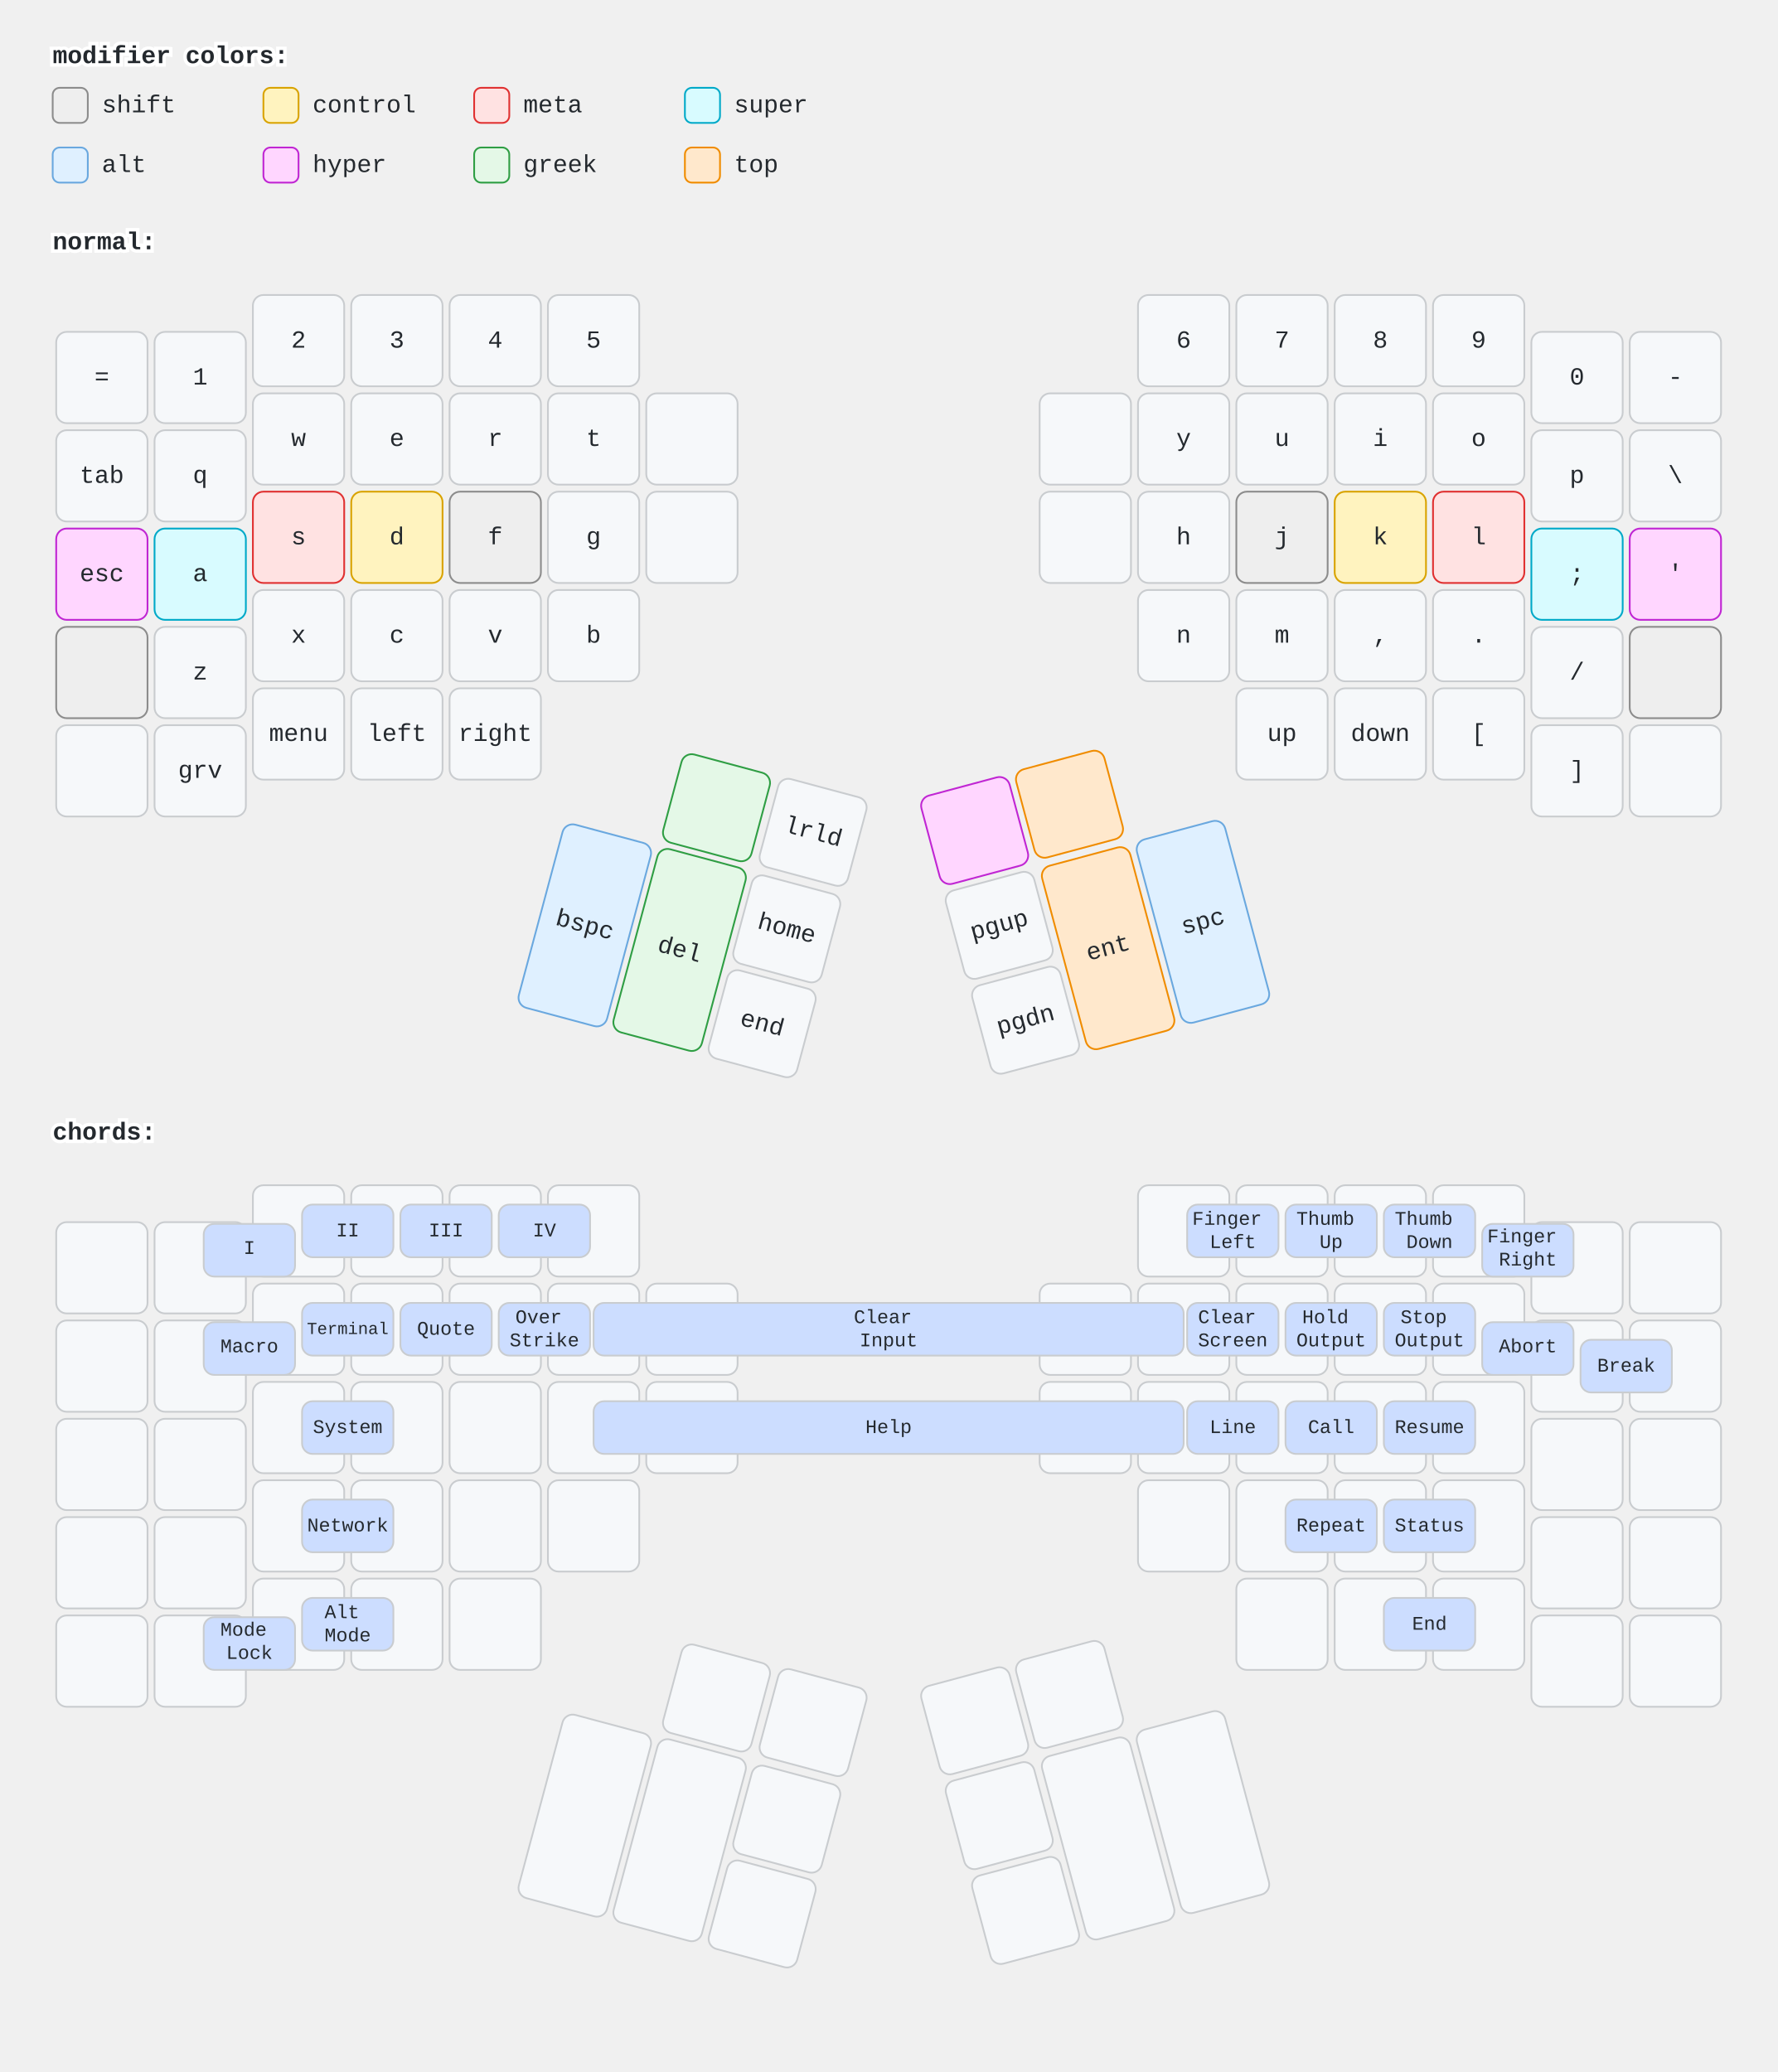
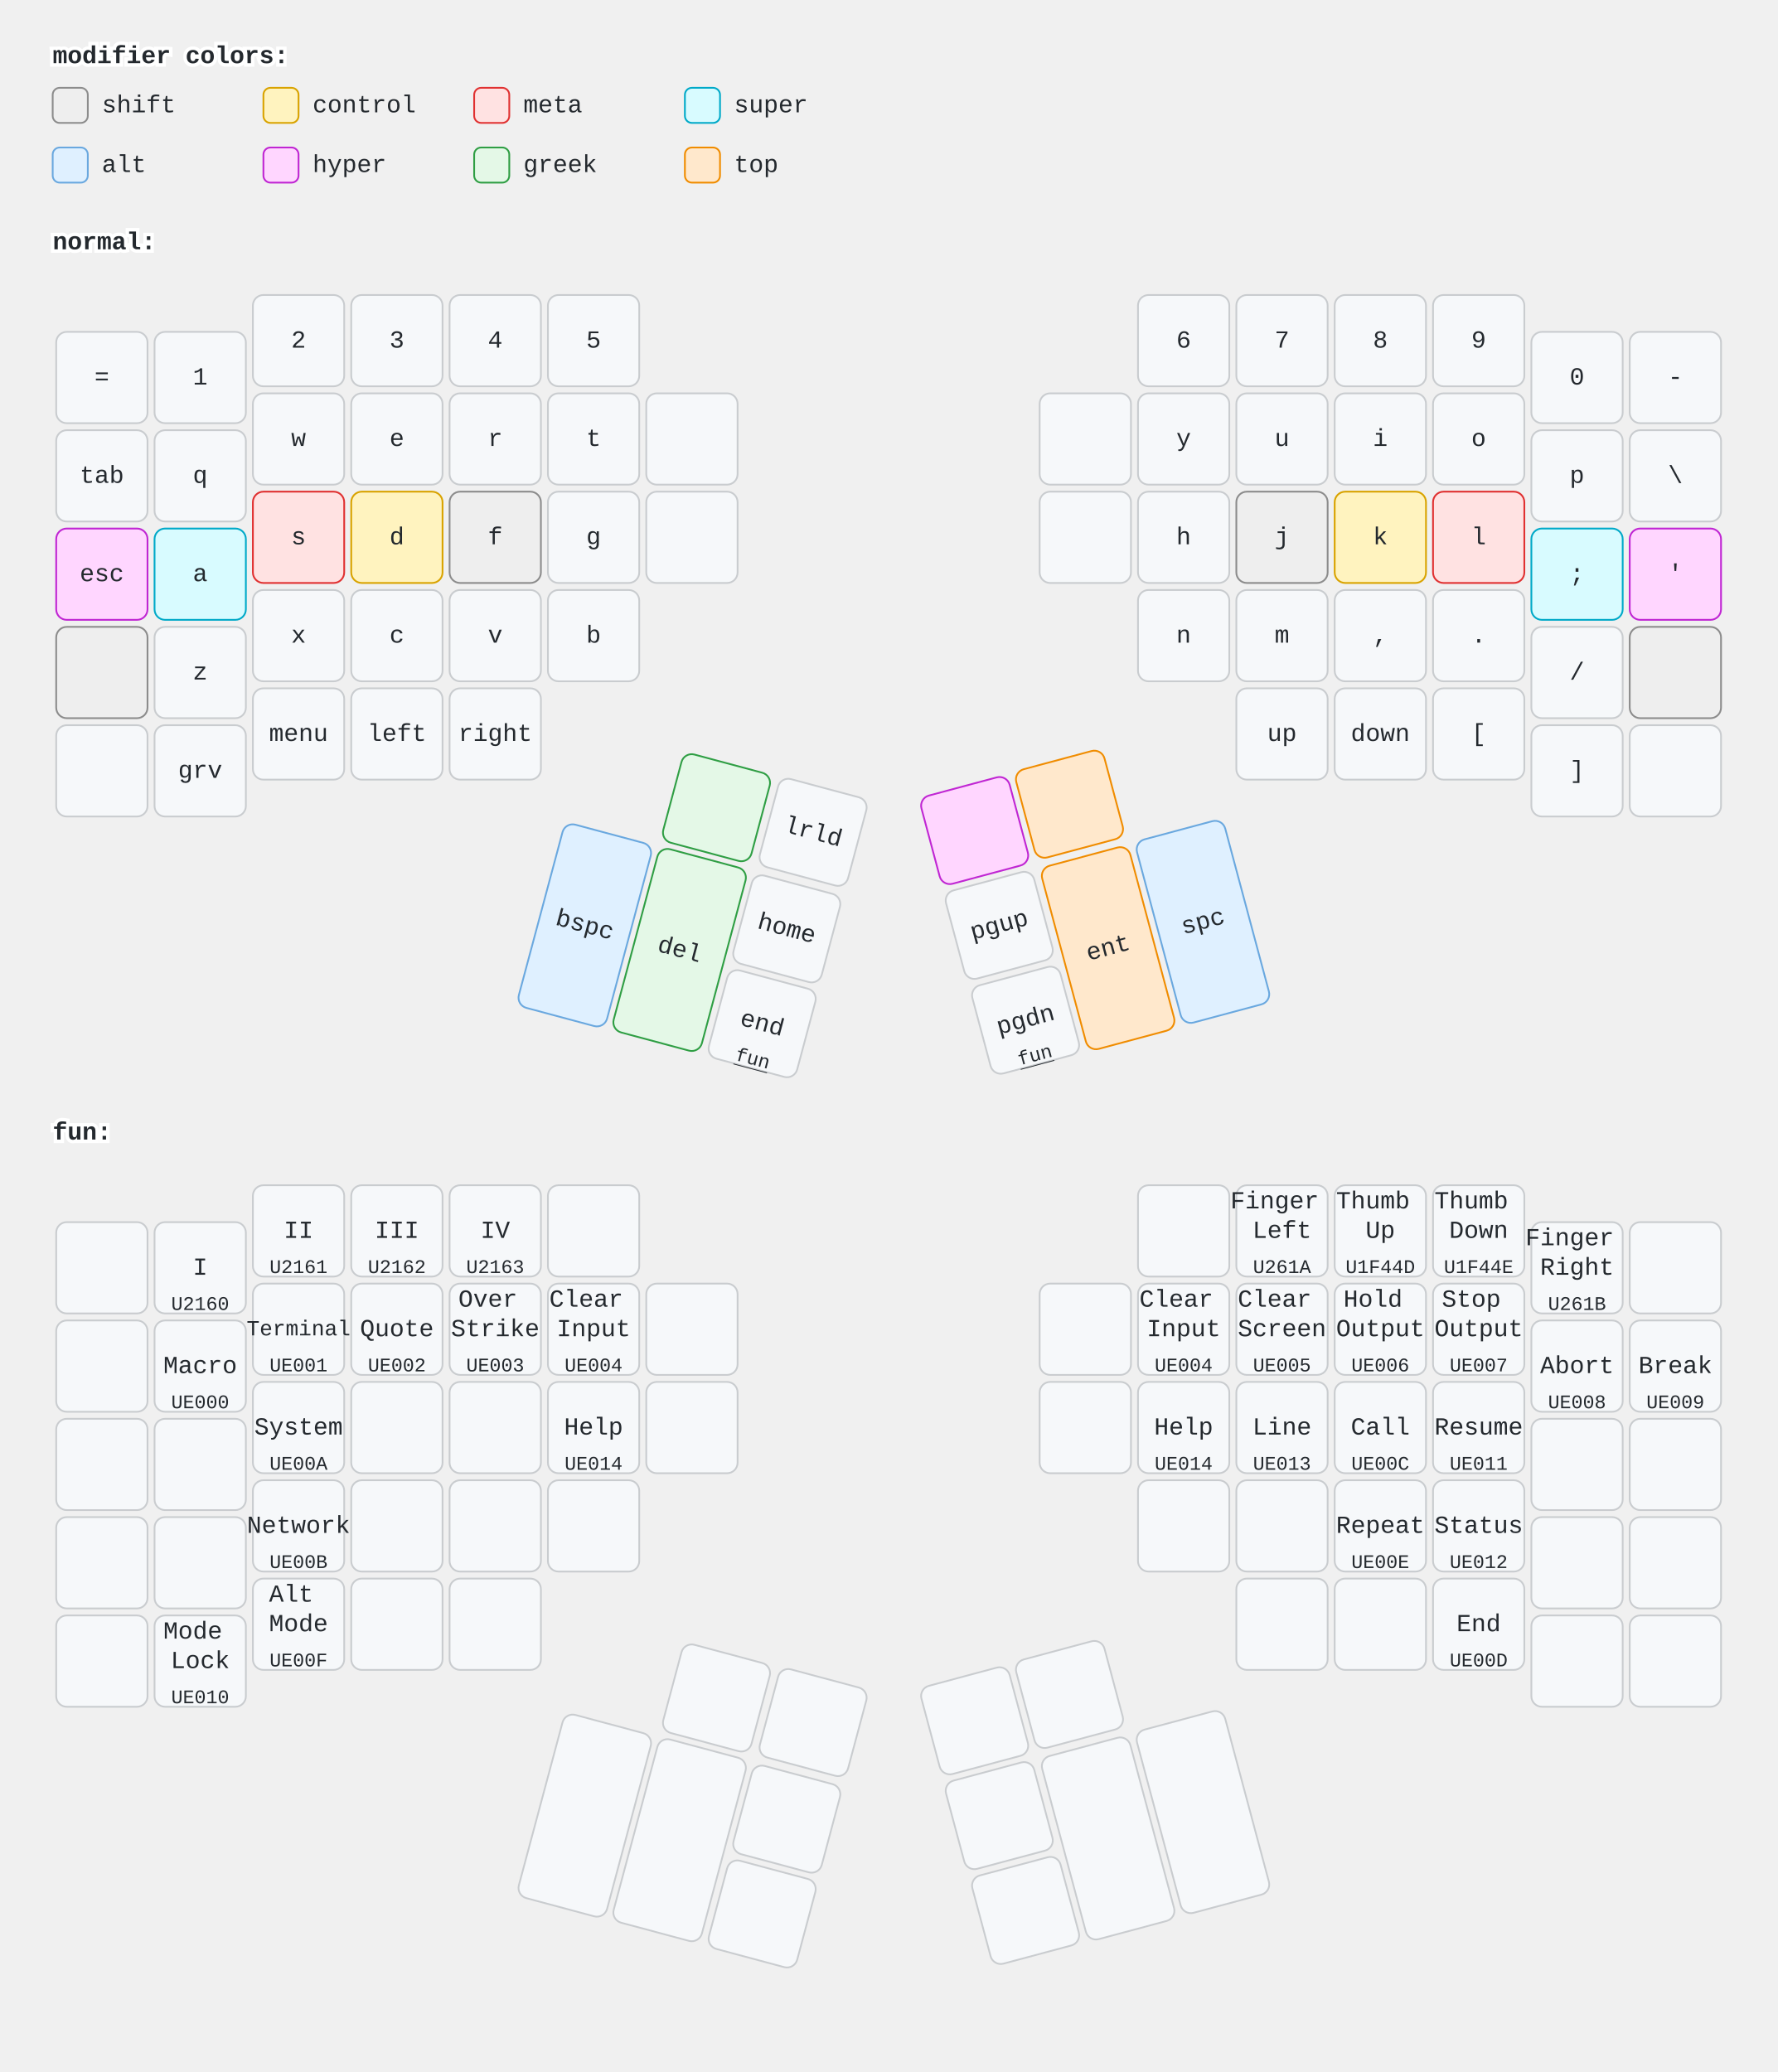
<svg xmlns="http://www.w3.org/2000/svg" width="1012" height="1180" viewBox="0 -110 1012 1180" class="keymap">
  <style>/* inherit to force styles through use tags */
svg path {
    fill: inherit;
}

/* font and background color specifications */
svg.keymap {
    font-family: SFMono-Regular,Consolas,Liberation Mono,Menlo,monospace;
    font-size: 14px;
    font-kerning: normal;
    text-rendering: optimizeLegibility;
    fill: #24292e;
}

/* default key styling */
rect.key {
    fill: #f6f8fa;
}

rect.key, rect.combo {
    stroke: #c9cccf;
    stroke-width: 1;
}

/* default key side styling, only used is draw_key_sides is set */
rect.side {
    filter: brightness(90%);
}

/* color accent for combo boxes */
rect.combo, rect.combo-separate {
    fill: #cdf;
}

/* color accent for held keys */
rect.held, rect.combo.held {
    fill: #fdd;
}

/* color accent for ghost (optional) keys */
rect.ghost, rect.combo.ghost {
    stroke-dasharray: 4, 4;
    stroke-width: 2;
}

text {
    text-anchor: middle;
    dominant-baseline: middle;
}

/* styling for layer labels */
text.label {
    font-weight: bold;
    text-anchor: start;
    stroke: white;
    stroke-width: 4;
    paint-order: stroke;
}

/* styling for optional footer */
text.footer {
    text-anchor: end;
    dominant-baseline: auto;
    stroke: white;
    stroke-width: 4;
    paint-order: stroke;
}

/* styling for combo tap, and key non-tap label text */
text.combo, text.hold, text.shifted, text.left, text.right {
    font-size: 11px;
}

text.hold {
    text-anchor: middle;
    dominant-baseline: auto;
}

text.shifted {
    text-anchor: middle;
    dominant-baseline: hanging;
}

text.left {
    text-anchor: start;
}

text.right {
    text-anchor: end;
}

text.layer-activator {
    text-decoration: underline;
}

/* styling for hold/shifted label text in combo box */
text.combo.hold, text.combo.shifted, text.combo.left, text.combo.right {
    font-size: 8px;
}

/* lighter symbol for transparent keys */
text.trans {
    fill: #7b7e81;
}

/* styling for combo dendrons */
path.combo {
    stroke-width: 1;
    stroke: gray;
    fill: none;
}

/* Start Tabler Icons Cleanup */
/* cannot use height/width with glyphs */
.icon-tabler &gt; path {
    fill: inherit;
    stroke: inherit;
    stroke-width: 2;
}
/* hide tabler's default box */
.icon-tabler &gt; path[stroke="none"][fill="none"] {
    visibility: hidden;
}
/* End Tabler Icons Cleanup */

rect.mod-shift { fill: #eeeeee; stroke: #8c8c8c; }
rect.mod-control { fill: #fff3bf; stroke: #d9a300; }
rect.mod-meta { fill: #ffe2e2; stroke: #e03131; }
rect.mod-super { fill: #d8fbff; stroke: #00a9c8; }
rect.mod-alt { fill: #dff0ff; stroke: #6aa8df; }
rect.mod-hyper { fill: #ffd6ff; stroke: #c026d3; }
rect.mod-greek { fill: #e4f8e7; stroke: #2f9e44; }
rect.mod-top { fill: #ffe8cc; stroke: #f08c00; }</style>
  <g transform="translate(30, -78)" class="modifier-legend">
    <text x="0" y="0" class="label">modifier colors:</text>
    <rect x="0" y="18" width="20" height="20" rx="4" ry="4" fill="#eeeeee" stroke="#8c8c8c" stroke-width="1" />
    <text x="28" y="28" style="text-anchor:start; dominant-baseline:middle">shift</text>
    <rect x="120" y="18" width="20" height="20" rx="4" ry="4" fill="#fff3bf" stroke="#d9a300" stroke-width="1" />
    <text x="148" y="28" style="text-anchor:start; dominant-baseline:middle">control</text>
    <rect x="240" y="18" width="20" height="20" rx="4" ry="4" fill="#ffe2e2" stroke="#e03131" stroke-width="1" />
    <text x="268" y="28" style="text-anchor:start; dominant-baseline:middle">meta</text>
    <rect x="360" y="18" width="20" height="20" rx="4" ry="4" fill="#d8fbff" stroke="#00a9c8" stroke-width="1" />
    <text x="388" y="28" style="text-anchor:start; dominant-baseline:middle">super</text>
    <rect x="0" y="52" width="20" height="20" rx="4" ry="4" fill="#dff0ff" stroke="#6aa8df" stroke-width="1" />
    <text x="28" y="62" style="text-anchor:start; dominant-baseline:middle">alt</text>
    <rect x="120" y="52" width="20" height="20" rx="4" ry="4" fill="#ffd6ff" stroke="#c026d3" stroke-width="1" />
    <text x="148" y="62" style="text-anchor:start; dominant-baseline:middle">hyper</text>
    <rect x="240" y="52" width="20" height="20" rx="4" ry="4" fill="#e4f8e7" stroke="#2f9e44" stroke-width="1" />
    <text x="268" y="62" style="text-anchor:start; dominant-baseline:middle">greek</text>
    <rect x="360" y="52" width="20" height="20" rx="4" ry="4" fill="#ffe8cc" stroke="#f08c00" stroke-width="1" />
    <text x="388" y="62" style="text-anchor:start; dominant-baseline:middle">top</text>
  </g>
  <g transform="translate(30, 0)" class="layer-normal">
    <text x="0" y="28" class="label" id="normal">normal:</text>
    <g transform="translate(0, 56)">
      <g transform="translate(28, 49)" class="key keypos-0">
        <rect rx="6" ry="6" x="-26" y="-26" width="52" height="52" class="key" />
        <text x="0" y="0" class="key tap">=</text>
      </g>
      <g transform="translate(84, 49)" class="key keypos-1">
        <rect rx="6" ry="6" x="-26" y="-26" width="52" height="52" class="key" />
        <text x="0" y="0" class="key tap">1</text>
      </g>
      <g transform="translate(140, 28)" class="key keypos-2">
        <rect rx="6" ry="6" x="-26" y="-26" width="52" height="52" class="key" />
        <text x="0" y="0" class="key tap">2</text>
      </g>
      <g transform="translate(196, 28)" class="key keypos-3">
        <rect rx="6" ry="6" x="-26" y="-26" width="52" height="52" class="key" />
        <text x="0" y="0" class="key tap">3</text>
      </g>
      <g transform="translate(252, 28)" class="key keypos-4">
        <rect rx="6" ry="6" x="-26" y="-26" width="52" height="52" class="key" />
        <text x="0" y="0" class="key tap">4</text>
      </g>
      <g transform="translate(308, 28)" class="key keypos-5">
        <rect rx="6" ry="6" x="-26" y="-26" width="52" height="52" class="key" />
        <text x="0" y="0" class="key tap">5</text>
      </g>
      <g transform="translate(644, 28)" class="key keypos-6">
        <rect rx="6" ry="6" x="-26" y="-26" width="52" height="52" class="key" />
        <text x="0" y="0" class="key tap">6</text>
      </g>
      <g transform="translate(700, 28)" class="key keypos-7">
        <rect rx="6" ry="6" x="-26" y="-26" width="52" height="52" class="key" />
        <text x="0" y="0" class="key tap">7</text>
      </g>
      <g transform="translate(756, 28)" class="key keypos-8">
        <rect rx="6" ry="6" x="-26" y="-26" width="52" height="52" class="key" />
        <text x="0" y="0" class="key tap">8</text>
      </g>
      <g transform="translate(812, 28)" class="key keypos-9">
        <rect rx="6" ry="6" x="-26" y="-26" width="52" height="52" class="key" />
        <text x="0" y="0" class="key tap">9</text>
      </g>
      <g transform="translate(868, 49)" class="key keypos-10">
        <rect rx="6" ry="6" x="-26" y="-26" width="52" height="52" class="key" />
        <text x="0" y="0" class="key tap">0</text>
      </g>
      <g transform="translate(924, 49)" class="key keypos-11">
        <rect rx="6" ry="6" x="-26" y="-26" width="52" height="52" class="key" />
        <text x="0" y="0" class="key tap">-</text>
      </g>
      <g transform="translate(28, 105)" class="key keypos-12">
        <rect rx="6" ry="6" x="-26" y="-26" width="52" height="52" class="key" />
        <text x="0" y="0" class="key tap">tab</text>
      </g>
      <g transform="translate(84, 105)" class="key keypos-13">
        <rect rx="6" ry="6" x="-26" y="-26" width="52" height="52" class="key" />
        <text x="0" y="0" class="key tap">q</text>
      </g>
      <g transform="translate(140, 84)" class="key keypos-14">
        <rect rx="6" ry="6" x="-26" y="-26" width="52" height="52" class="key" />
        <text x="0" y="0" class="key tap">w</text>
      </g>
      <g transform="translate(196, 84)" class="key keypos-15">
        <rect rx="6" ry="6" x="-26" y="-26" width="52" height="52" class="key" />
        <text x="0" y="0" class="key tap">e</text>
      </g>
      <g transform="translate(252, 84)" class="key keypos-16">
        <rect rx="6" ry="6" x="-26" y="-26" width="52" height="52" class="key" />
        <text x="0" y="0" class="key tap">r</text>
      </g>
      <g transform="translate(308, 84)" class="key keypos-17">
        <rect rx="6" ry="6" x="-26" y="-26" width="52" height="52" class="key" />
        <text x="0" y="0" class="key tap">t</text>
      </g>
      <g transform="translate(364, 84)" class="key keypos-18">
        <rect rx="6" ry="6" x="-26" y="-26" width="52" height="52" class="key" />
      </g>
      <g transform="translate(588, 84)" class="key keypos-19">
        <rect rx="6" ry="6" x="-26" y="-26" width="52" height="52" class="key" />
      </g>
      <g transform="translate(644, 84)" class="key keypos-20">
        <rect rx="6" ry="6" x="-26" y="-26" width="52" height="52" class="key" />
        <text x="0" y="0" class="key tap">y</text>
      </g>
      <g transform="translate(700, 84)" class="key keypos-21">
        <rect rx="6" ry="6" x="-26" y="-26" width="52" height="52" class="key" />
        <text x="0" y="0" class="key tap">u</text>
      </g>
      <g transform="translate(756, 84)" class="key keypos-22">
        <rect rx="6" ry="6" x="-26" y="-26" width="52" height="52" class="key" />
        <text x="0" y="0" class="key tap">i</text>
      </g>
      <g transform="translate(812, 84)" class="key keypos-23">
        <rect rx="6" ry="6" x="-26" y="-26" width="52" height="52" class="key" />
        <text x="0" y="0" class="key tap">o</text>
      </g>
      <g transform="translate(868, 105)" class="key keypos-24">
        <rect rx="6" ry="6" x="-26" y="-26" width="52" height="52" class="key" />
        <text x="0" y="0" class="key tap">p</text>
      </g>
      <g transform="translate(924, 105)" class="key keypos-25">
        <rect rx="6" ry="6" x="-26" y="-26" width="52" height="52" class="key" />
        <text x="0" y="0" class="key tap">\</text>
      </g>
      <g transform="translate(28, 161)" class="key mod-hyper keypos-26">
        <rect rx="6" ry="6" x="-26" y="-26" width="52" height="52" class="key mod-hyper" />
        <text x="0" y="0" class="key mod-hyper tap">esc</text>
      </g>
      <g transform="translate(84, 161)" class="key mod-super keypos-27">
        <rect rx="6" ry="6" x="-26" y="-26" width="52" height="52" class="key mod-super" />
        <text x="0" y="0" class="key mod-super tap">a</text>
      </g>
      <g transform="translate(140, 140)" class="key mod-meta keypos-28">
        <rect rx="6" ry="6" x="-26" y="-26" width="52" height="52" class="key mod-meta" />
        <text x="0" y="0" class="key mod-meta tap">s</text>
      </g>
      <g transform="translate(196, 140)" class="key mod-control keypos-29">
        <rect rx="6" ry="6" x="-26" y="-26" width="52" height="52" class="key mod-control" />
        <text x="0" y="0" class="key mod-control tap">d</text>
      </g>
      <g transform="translate(252, 140)" class="key mod-shift keypos-30">
        <rect rx="6" ry="6" x="-26" y="-26" width="52" height="52" class="key mod-shift" />
        <text x="0" y="0" class="key mod-shift tap">f</text>
      </g>
      <g transform="translate(308, 140)" class="key keypos-31">
        <rect rx="6" ry="6" x="-26" y="-26" width="52" height="52" class="key" />
        <text x="0" y="0" class="key tap">g</text>
      </g>
      <g transform="translate(364, 140)" class="key keypos-32">
        <rect rx="6" ry="6" x="-26" y="-26" width="52" height="52" class="key" />
      </g>
      <g transform="translate(588, 140)" class="key keypos-33">
        <rect rx="6" ry="6" x="-26" y="-26" width="52" height="52" class="key" />
      </g>
      <g transform="translate(644, 140)" class="key keypos-34">
        <rect rx="6" ry="6" x="-26" y="-26" width="52" height="52" class="key" />
        <text x="0" y="0" class="key tap">h</text>
      </g>
      <g transform="translate(700, 140)" class="key mod-shift keypos-35">
        <rect rx="6" ry="6" x="-26" y="-26" width="52" height="52" class="key mod-shift" />
        <text x="0" y="0" class="key mod-shift tap">j</text>
      </g>
      <g transform="translate(756, 140)" class="key mod-control keypos-36">
        <rect rx="6" ry="6" x="-26" y="-26" width="52" height="52" class="key mod-control" />
        <text x="0" y="0" class="key mod-control tap">k</text>
      </g>
      <g transform="translate(812, 140)" class="key mod-meta keypos-37">
        <rect rx="6" ry="6" x="-26" y="-26" width="52" height="52" class="key mod-meta" />
        <text x="0" y="0" class="key mod-meta tap">l</text>
      </g>
      <g transform="translate(868, 161)" class="key mod-super keypos-38">
        <rect rx="6" ry="6" x="-26" y="-26" width="52" height="52" class="key mod-super" />
        <text x="0" y="0" class="key mod-super tap">;</text>
      </g>
      <g transform="translate(924, 161)" class="key mod-hyper keypos-39">
        <rect rx="6" ry="6" x="-26" y="-26" width="52" height="52" class="key mod-hyper" />
        <text x="0" y="0" class="key mod-hyper tap">'</text>
      </g>
      <g transform="translate(28, 217)" class="key mod-shift keypos-40">
        <rect rx="6" ry="6" x="-26" y="-26" width="52" height="52" class="key mod-shift" />
      </g>
      <g transform="translate(84, 217)" class="key keypos-41">
        <rect rx="6" ry="6" x="-26" y="-26" width="52" height="52" class="key" />
        <text x="0" y="0" class="key tap">z</text>
      </g>
      <g transform="translate(140, 196)" class="key keypos-42">
        <rect rx="6" ry="6" x="-26" y="-26" width="52" height="52" class="key" />
        <text x="0" y="0" class="key tap">x</text>
      </g>
      <g transform="translate(196, 196)" class="key keypos-43">
        <rect rx="6" ry="6" x="-26" y="-26" width="52" height="52" class="key" />
        <text x="0" y="0" class="key tap">c</text>
      </g>
      <g transform="translate(252, 196)" class="key keypos-44">
        <rect rx="6" ry="6" x="-26" y="-26" width="52" height="52" class="key" />
        <text x="0" y="0" class="key tap">v</text>
      </g>
      <g transform="translate(308, 196)" class="key keypos-45">
        <rect rx="6" ry="6" x="-26" y="-26" width="52" height="52" class="key" />
        <text x="0" y="0" class="key tap">b</text>
      </g>
      <g transform="translate(644, 196)" class="key keypos-46">
        <rect rx="6" ry="6" x="-26" y="-26" width="52" height="52" class="key" />
        <text x="0" y="0" class="key tap">n</text>
      </g>
      <g transform="translate(700, 196)" class="key keypos-47">
        <rect rx="6" ry="6" x="-26" y="-26" width="52" height="52" class="key" />
        <text x="0" y="0" class="key tap">m</text>
      </g>
      <g transform="translate(756, 196)" class="key keypos-48">
        <rect rx="6" ry="6" x="-26" y="-26" width="52" height="52" class="key" />
        <text x="0" y="0" class="key tap">,</text>
      </g>
      <g transform="translate(812, 196)" class="key keypos-49">
        <rect rx="6" ry="6" x="-26" y="-26" width="52" height="52" class="key" />
        <text x="0" y="0" class="key tap">.</text>
      </g>
      <g transform="translate(868, 217)" class="key keypos-50">
        <rect rx="6" ry="6" x="-26" y="-26" width="52" height="52" class="key" />
        <text x="0" y="0" class="key tap">/</text>
      </g>
      <g transform="translate(924, 217)" class="key mod-shift keypos-51">
        <rect rx="6" ry="6" x="-26" y="-26" width="52" height="52" class="key mod-shift" />
      </g>
      <g transform="translate(28, 273)" class="key keypos-52">
        <rect rx="6" ry="6" x="-26" y="-26" width="52" height="52" class="key" />
      </g>
      <g transform="translate(84, 273)" class="key keypos-53">
        <rect rx="6" ry="6" x="-26" y="-26" width="52" height="52" class="key" />
        <text x="0" y="0" class="key tap">grv</text>
      </g>
      <g transform="translate(140, 252)" class="key keypos-54">
        <rect rx="6" ry="6" x="-26" y="-26" width="52" height="52" class="key" />
        <text x="0" y="0" class="key tap">menu</text>
      </g>
      <g transform="translate(196, 252)" class="key keypos-55">
        <rect rx="6" ry="6" x="-26" y="-26" width="52" height="52" class="key" />
        <text x="0" y="0" class="key tap">left</text>
      </g>
      <g transform="translate(252, 252)" class="key keypos-56">
        <rect rx="6" ry="6" x="-26" y="-26" width="52" height="52" class="key" />
        <text x="0" y="0" class="key tap">right</text>
      </g>
      <g transform="translate(700, 252)" class="key keypos-57">
        <rect rx="6" ry="6" x="-26" y="-26" width="52" height="52" class="key" />
        <text x="0" y="0" class="key tap">up</text>
      </g>
      <g transform="translate(756, 252)" class="key keypos-58">
        <rect rx="6" ry="6" x="-26" y="-26" width="52" height="52" class="key" />
        <text x="0" y="0" class="key tap">down</text>
      </g>
      <g transform="translate(812, 252)" class="key keypos-59">
        <rect rx="6" ry="6" x="-26" y="-26" width="52" height="52" class="key" />
        <text x="0" y="0" class="key tap">[</text>
      </g>
      <g transform="translate(868, 273)" class="key keypos-60">
        <rect rx="6" ry="6" x="-26" y="-26" width="52" height="52" class="key" />
        <text x="0" y="0" class="key tap">]</text>
      </g>
      <g transform="translate(924, 273)" class="key keypos-61">
        <rect rx="6" ry="6" x="-26" y="-26" width="52" height="52" class="key" />
      </g>
      <g transform="translate(378, 294) rotate(15.0)" class="key mod-greek keypos-62">
        <rect rx="6" ry="6" x="-26" y="-26" width="52" height="52" class="key mod-greek" />
      </g>
      <g transform="translate(433, 308) rotate(15.0)" class="key keypos-63">
        <rect rx="6" ry="6" x="-26" y="-26" width="52" height="52" class="key" />
        <text x="0" y="0" class="key tap">lrld</text>
      </g>
      <g transform="translate(525, 307) rotate(-15.0)" class="key mod-hyper keypos-64">
        <rect rx="6" ry="6" x="-26" y="-26" width="52" height="52" class="key mod-hyper" />
      </g>
      <g transform="translate(579, 292) rotate(-15.0)" class="key mod-top keypos-65">
        <rect rx="6" ry="6" x="-26" y="-26" width="52" height="52" class="key mod-top" />
      </g>
      <g transform="translate(303, 361) rotate(15.0)" class="key mod-alt keypos-66">
        <rect rx="6" ry="6" x="-26" y="-54" width="52" height="108" class="key mod-alt" />
        <text x="0" y="0" class="key mod-alt tap">bspc</text>
      </g>
      <g transform="translate(357, 375) rotate(15.0)" class="key mod-greek keypos-67">
        <rect rx="6" ry="6" x="-26" y="-54" width="52" height="108" class="key mod-greek" />
        <text x="0" y="0" class="key mod-greek tap">del</text>
      </g>
      <g transform="translate(418, 363) rotate(15.0)" class="key keypos-68">
        <rect rx="6" ry="6" x="-26" y="-26" width="52" height="52" class="key" />
        <text x="0" y="0" class="key tap">home</text>
      </g>
      <g transform="translate(404, 417) rotate(15.0)" class="key keypos-69">
        <rect rx="6" ry="6" x="-26" y="-26" width="52" height="52" class="key" />
        <text x="0" y="0" class="key tap">end</text>
+         <a href="#fun">
+           <text x="0" y="24" class="key hold layer-activator">fun</text>
+         </a>
      </g>
      <g transform="translate(539, 361) rotate(-15.0)" class="key keypos-70">
        <rect rx="6" ry="6" x="-26" y="-26" width="52" height="52" class="key" />
        <text x="0" y="0" class="key tap">pgup</text>
      </g>
      <g transform="translate(554, 415) rotate(-15.0)" class="key keypos-71">
        <rect rx="6" ry="6" x="-26" y="-26" width="52" height="52" class="key" />
        <text x="0" y="0" class="key tap">pgdn</text>
+         <a href="#fun">
+           <text x="0" y="24" class="key hold layer-activator">fun</text>
+         </a>
      </g>
      <g transform="translate(601, 374) rotate(-15.0)" class="key mod-top keypos-72">
        <rect rx="6" ry="6" x="-26" y="-54" width="52" height="108" class="key mod-top" />
        <text x="0" y="0" class="key mod-top tap">ent</text>
      </g>
      <g transform="translate(655, 359) rotate(-15.0)" class="key mod-alt keypos-73">
        <rect rx="6" ry="6" x="-26" y="-54" width="52" height="108" class="key mod-alt" />
        <text x="0" y="0" class="key mod-alt tap">spc</text>
      </g>
    </g>
  </g>
-   <g transform="translate(30, 507)" class="layer-chords">
-     <text x="0" y="28" class="label" id="chords">chords:</text>
+   <g transform="translate(30, 507)" class="layer-fun">
+     <text x="0" y="28" class="label" id="fun">fun:</text>
    <g transform="translate(0, 56)">
      <g transform="translate(28, 49)" class="key keypos-0">
        <rect rx="6" ry="6" x="-26" y="-26" width="52" height="52" class="key" />
      </g>
      <g transform="translate(84, 49)" class="key keypos-1">
        <rect rx="6" ry="6" x="-26" y="-26" width="52" height="52" class="key" />
+         <text x="0" y="0" class="key tap">I</text>
+         <text x="0" y="24" class="key hold">U2160</text>
      </g>
      <g transform="translate(140, 28)" class="key keypos-2">
        <rect rx="6" ry="6" x="-26" y="-26" width="52" height="52" class="key" />
+         <text x="0" y="0" class="key tap">II</text>
+         <text x="0" y="24" class="key hold">U2161</text>
      </g>
      <g transform="translate(196, 28)" class="key keypos-3">
        <rect rx="6" ry="6" x="-26" y="-26" width="52" height="52" class="key" />
+         <text x="0" y="0" class="key tap">III</text>
+         <text x="0" y="24" class="key hold">U2162</text>
      </g>
      <g transform="translate(252, 28)" class="key keypos-4">
        <rect rx="6" ry="6" x="-26" y="-26" width="52" height="52" class="key" />
+         <text x="0" y="0" class="key tap">IV</text>
+         <text x="0" y="24" class="key hold">U2163</text>
      </g>
      <g transform="translate(308, 28)" class="key keypos-5">
        <rect rx="6" ry="6" x="-26" y="-26" width="52" height="52" class="key" />
      </g>
      <g transform="translate(644, 28)" class="key keypos-6">
        <rect rx="6" ry="6" x="-26" y="-26" width="52" height="52" class="key" />
      </g>
      <g transform="translate(700, 28)" class="key keypos-7">
        <rect rx="6" ry="6" x="-26" y="-26" width="52" height="52" class="key" />
+         <text x="0" y="0" class="key tap">
+           <tspan x="0" dy="-1.2em">Finger</tspan>
+           <tspan x="0" dy="1.2em">Left</tspan>
+         </text>
+         <text x="0" y="24" class="key hold">U261A</text>
      </g>
      <g transform="translate(756, 28)" class="key keypos-8">
        <rect rx="6" ry="6" x="-26" y="-26" width="52" height="52" class="key" />
+         <text x="0" y="0" class="key tap">
+           <tspan x="0" dy="-1.2em">Thumb</tspan>
+           <tspan x="0" dy="1.2em">Up</tspan>
+         </text>
+         <text x="0" y="24" class="key hold">U1F44D</text>
      </g>
      <g transform="translate(812, 28)" class="key keypos-9">
        <rect rx="6" ry="6" x="-26" y="-26" width="52" height="52" class="key" />
+         <text x="0" y="0" class="key tap">
+           <tspan x="0" dy="-1.2em">Thumb</tspan>
+           <tspan x="0" dy="1.2em">Down</tspan>
+         </text>
+         <text x="0" y="24" class="key hold">U1F44E</text>
      </g>
      <g transform="translate(868, 49)" class="key keypos-10">
        <rect rx="6" ry="6" x="-26" y="-26" width="52" height="52" class="key" />
+         <text x="0" y="0" class="key tap">
+           <tspan x="0" dy="-1.2em">Finger</tspan>
+           <tspan x="0" dy="1.2em">Right</tspan>
+         </text>
+         <text x="0" y="24" class="key hold">U261B</text>
      </g>
      <g transform="translate(924, 49)" class="key keypos-11">
        <rect rx="6" ry="6" x="-26" y="-26" width="52" height="52" class="key" />
      </g>
      <g transform="translate(28, 105)" class="key keypos-12">
        <rect rx="6" ry="6" x="-26" y="-26" width="52" height="52" class="key" />
      </g>
      <g transform="translate(84, 105)" class="key keypos-13">
        <rect rx="6" ry="6" x="-26" y="-26" width="52" height="52" class="key" />
+         <text x="0" y="0" class="key tap">Macro</text>
+         <text x="0" y="24" class="key hold">UE000</text>
      </g>
      <g transform="translate(140, 84)" class="key keypos-14">
        <rect rx="6" ry="6" x="-26" y="-26" width="52" height="52" class="key" />
+         <text x="0" y="0" class="key tap">
+           <tspan style="font-size: 88%">Terminal</tspan>
+         </text>
+         <text x="0" y="24" class="key hold">UE001</text>
      </g>
      <g transform="translate(196, 84)" class="key keypos-15">
        <rect rx="6" ry="6" x="-26" y="-26" width="52" height="52" class="key" />
+         <text x="0" y="0" class="key tap">Quote</text>
+         <text x="0" y="24" class="key hold">UE002</text>
      </g>
      <g transform="translate(252, 84)" class="key keypos-16">
        <rect rx="6" ry="6" x="-26" y="-26" width="52" height="52" class="key" />
+         <text x="0" y="0" class="key tap">
+           <tspan x="0" dy="-1.2em">Over</tspan>
+           <tspan x="0" dy="1.2em">Strike</tspan>
+         </text>
+         <text x="0" y="24" class="key hold">UE003</text>
      </g>
      <g transform="translate(308, 84)" class="key keypos-17">
        <rect rx="6" ry="6" x="-26" y="-26" width="52" height="52" class="key" />
+         <text x="0" y="0" class="key tap">
+           <tspan x="0" dy="-1.2em">Clear</tspan>
+           <tspan x="0" dy="1.2em">Input</tspan>
+         </text>
+         <text x="0" y="24" class="key hold">UE004</text>
      </g>
      <g transform="translate(364, 84)" class="key keypos-18">
        <rect rx="6" ry="6" x="-26" y="-26" width="52" height="52" class="key" />
      </g>
      <g transform="translate(588, 84)" class="key keypos-19">
        <rect rx="6" ry="6" x="-26" y="-26" width="52" height="52" class="key" />
      </g>
      <g transform="translate(644, 84)" class="key keypos-20">
        <rect rx="6" ry="6" x="-26" y="-26" width="52" height="52" class="key" />
+         <text x="0" y="0" class="key tap">
+           <tspan x="0" dy="-1.2em">Clear</tspan>
+           <tspan x="0" dy="1.2em">Input</tspan>
+         </text>
+         <text x="0" y="24" class="key hold">UE004</text>
      </g>
      <g transform="translate(700, 84)" class="key keypos-21">
        <rect rx="6" ry="6" x="-26" y="-26" width="52" height="52" class="key" />
+         <text x="0" y="0" class="key tap">
+           <tspan x="0" dy="-1.2em">Clear</tspan>
+           <tspan x="0" dy="1.2em">Screen</tspan>
+         </text>
+         <text x="0" y="24" class="key hold">UE005</text>
      </g>
      <g transform="translate(756, 84)" class="key keypos-22">
        <rect rx="6" ry="6" x="-26" y="-26" width="52" height="52" class="key" />
+         <text x="0" y="0" class="key tap">
+           <tspan x="0" dy="-1.2em">Hold</tspan>
+           <tspan x="0" dy="1.2em">Output</tspan>
+         </text>
+         <text x="0" y="24" class="key hold">UE006</text>
      </g>
      <g transform="translate(812, 84)" class="key keypos-23">
        <rect rx="6" ry="6" x="-26" y="-26" width="52" height="52" class="key" />
+         <text x="0" y="0" class="key tap">
+           <tspan x="0" dy="-1.2em">Stop</tspan>
+           <tspan x="0" dy="1.2em">Output</tspan>
+         </text>
+         <text x="0" y="24" class="key hold">UE007</text>
      </g>
      <g transform="translate(868, 105)" class="key keypos-24">
        <rect rx="6" ry="6" x="-26" y="-26" width="52" height="52" class="key" />
+         <text x="0" y="0" class="key tap">Abort</text>
+         <text x="0" y="24" class="key hold">UE008</text>
      </g>
      <g transform="translate(924, 105)" class="key keypos-25">
        <rect rx="6" ry="6" x="-26" y="-26" width="52" height="52" class="key" />
+         <text x="0" y="0" class="key tap">Break</text>
+         <text x="0" y="24" class="key hold">UE009</text>
      </g>
      <g transform="translate(28, 161)" class="key keypos-26">
        <rect rx="6" ry="6" x="-26" y="-26" width="52" height="52" class="key" />
      </g>
      <g transform="translate(84, 161)" class="key keypos-27">
        <rect rx="6" ry="6" x="-26" y="-26" width="52" height="52" class="key" />
      </g>
      <g transform="translate(140, 140)" class="key keypos-28">
        <rect rx="6" ry="6" x="-26" y="-26" width="52" height="52" class="key" />
+         <text x="0" y="0" class="key tap">System</text>
+         <text x="0" y="24" class="key hold">UE00A</text>
      </g>
      <g transform="translate(196, 140)" class="key keypos-29">
        <rect rx="6" ry="6" x="-26" y="-26" width="52" height="52" class="key" />
      </g>
      <g transform="translate(252, 140)" class="key keypos-30">
        <rect rx="6" ry="6" x="-26" y="-26" width="52" height="52" class="key" />
      </g>
      <g transform="translate(308, 140)" class="key keypos-31">
        <rect rx="6" ry="6" x="-26" y="-26" width="52" height="52" class="key" />
+         <text x="0" y="0" class="key tap">Help</text>
+         <text x="0" y="24" class="key hold">UE014</text>
      </g>
      <g transform="translate(364, 140)" class="key keypos-32">
        <rect rx="6" ry="6" x="-26" y="-26" width="52" height="52" class="key" />
      </g>
      <g transform="translate(588, 140)" class="key keypos-33">
        <rect rx="6" ry="6" x="-26" y="-26" width="52" height="52" class="key" />
      </g>
      <g transform="translate(644, 140)" class="key keypos-34">
        <rect rx="6" ry="6" x="-26" y="-26" width="52" height="52" class="key" />
+         <text x="0" y="0" class="key tap">Help</text>
+         <text x="0" y="24" class="key hold">UE014</text>
      </g>
      <g transform="translate(700, 140)" class="key keypos-35">
        <rect rx="6" ry="6" x="-26" y="-26" width="52" height="52" class="key" />
+         <text x="0" y="0" class="key tap">Line</text>
+         <text x="0" y="24" class="key hold">UE013</text>
      </g>
      <g transform="translate(756, 140)" class="key keypos-36">
        <rect rx="6" ry="6" x="-26" y="-26" width="52" height="52" class="key" />
+         <text x="0" y="0" class="key tap">Call</text>
+         <text x="0" y="24" class="key hold">UE00C</text>
      </g>
      <g transform="translate(812, 140)" class="key keypos-37">
        <rect rx="6" ry="6" x="-26" y="-26" width="52" height="52" class="key" />
+         <text x="0" y="0" class="key tap">Resume</text>
+         <text x="0" y="24" class="key hold">UE011</text>
      </g>
      <g transform="translate(868, 161)" class="key keypos-38">
        <rect rx="6" ry="6" x="-26" y="-26" width="52" height="52" class="key" />
      </g>
      <g transform="translate(924, 161)" class="key keypos-39">
        <rect rx="6" ry="6" x="-26" y="-26" width="52" height="52" class="key" />
      </g>
      <g transform="translate(28, 217)" class="key keypos-40">
        <rect rx="6" ry="6" x="-26" y="-26" width="52" height="52" class="key" />
      </g>
      <g transform="translate(84, 217)" class="key keypos-41">
        <rect rx="6" ry="6" x="-26" y="-26" width="52" height="52" class="key" />
      </g>
      <g transform="translate(140, 196)" class="key keypos-42">
        <rect rx="6" ry="6" x="-26" y="-26" width="52" height="52" class="key" />
+         <text x="0" y="0" class="key tap">Network</text>
+         <text x="0" y="24" class="key hold">UE00B</text>
      </g>
      <g transform="translate(196, 196)" class="key keypos-43">
        <rect rx="6" ry="6" x="-26" y="-26" width="52" height="52" class="key" />
      </g>
      <g transform="translate(252, 196)" class="key keypos-44">
        <rect rx="6" ry="6" x="-26" y="-26" width="52" height="52" class="key" />
      </g>
      <g transform="translate(308, 196)" class="key keypos-45">
        <rect rx="6" ry="6" x="-26" y="-26" width="52" height="52" class="key" />
      </g>
      <g transform="translate(644, 196)" class="key keypos-46">
        <rect rx="6" ry="6" x="-26" y="-26" width="52" height="52" class="key" />
      </g>
      <g transform="translate(700, 196)" class="key keypos-47">
        <rect rx="6" ry="6" x="-26" y="-26" width="52" height="52" class="key" />
      </g>
      <g transform="translate(756, 196)" class="key keypos-48">
        <rect rx="6" ry="6" x="-26" y="-26" width="52" height="52" class="key" />
+         <text x="0" y="0" class="key tap">Repeat</text>
+         <text x="0" y="24" class="key hold">UE00E</text>
      </g>
      <g transform="translate(812, 196)" class="key keypos-49">
        <rect rx="6" ry="6" x="-26" y="-26" width="52" height="52" class="key" />
+         <text x="0" y="0" class="key tap">Status</text>
+         <text x="0" y="24" class="key hold">UE012</text>
      </g>
      <g transform="translate(868, 217)" class="key keypos-50">
        <rect rx="6" ry="6" x="-26" y="-26" width="52" height="52" class="key" />
      </g>
      <g transform="translate(924, 217)" class="key keypos-51">
        <rect rx="6" ry="6" x="-26" y="-26" width="52" height="52" class="key" />
      </g>
      <g transform="translate(28, 273)" class="key keypos-52">
        <rect rx="6" ry="6" x="-26" y="-26" width="52" height="52" class="key" />
      </g>
      <g transform="translate(84, 273)" class="key keypos-53">
        <rect rx="6" ry="6" x="-26" y="-26" width="52" height="52" class="key" />
+         <text x="0" y="0" class="key tap">
+           <tspan x="0" dy="-1.2em">Mode</tspan>
+           <tspan x="0" dy="1.2em">Lock</tspan>
+         </text>
+         <text x="0" y="24" class="key hold">UE010</text>
      </g>
      <g transform="translate(140, 252)" class="key keypos-54">
        <rect rx="6" ry="6" x="-26" y="-26" width="52" height="52" class="key" />
+         <text x="0" y="0" class="key tap">
+           <tspan x="0" dy="-1.2em">Alt</tspan>
+           <tspan x="0" dy="1.2em">Mode</tspan>
+         </text>
+         <text x="0" y="24" class="key hold">UE00F</text>
      </g>
      <g transform="translate(196, 252)" class="key keypos-55">
        <rect rx="6" ry="6" x="-26" y="-26" width="52" height="52" class="key" />
      </g>
      <g transform="translate(252, 252)" class="key keypos-56">
        <rect rx="6" ry="6" x="-26" y="-26" width="52" height="52" class="key" />
      </g>
      <g transform="translate(700, 252)" class="key keypos-57">
        <rect rx="6" ry="6" x="-26" y="-26" width="52" height="52" class="key" />
      </g>
      <g transform="translate(756, 252)" class="key keypos-58">
        <rect rx="6" ry="6" x="-26" y="-26" width="52" height="52" class="key" />
      </g>
      <g transform="translate(812, 252)" class="key keypos-59">
        <rect rx="6" ry="6" x="-26" y="-26" width="52" height="52" class="key" />
+         <text x="0" y="0" class="key tap">End</text>
+         <text x="0" y="24" class="key hold">UE00D</text>
      </g>
      <g transform="translate(868, 273)" class="key keypos-60">
        <rect rx="6" ry="6" x="-26" y="-26" width="52" height="52" class="key" />
      </g>
      <g transform="translate(924, 273)" class="key keypos-61">
        <rect rx="6" ry="6" x="-26" y="-26" width="52" height="52" class="key" />
      </g>
      <g transform="translate(378, 294) rotate(15.0)" class="key keypos-62">
        <rect rx="6" ry="6" x="-26" y="-26" width="52" height="52" class="key" />
      </g>
      <g transform="translate(433, 308) rotate(15.0)" class="key keypos-63">
        <rect rx="6" ry="6" x="-26" y="-26" width="52" height="52" class="key" />
      </g>
      <g transform="translate(525, 307) rotate(-15.0)" class="key keypos-64">
        <rect rx="6" ry="6" x="-26" y="-26" width="52" height="52" class="key" />
      </g>
      <g transform="translate(579, 292) rotate(-15.0)" class="key keypos-65">
        <rect rx="6" ry="6" x="-26" y="-26" width="52" height="52" class="key" />
      </g>
      <g transform="translate(303, 361) rotate(15.0)" class="key keypos-66">
        <rect rx="6" ry="6" x="-26" y="-54" width="52" height="108" class="key" />
      </g>
      <g transform="translate(357, 375) rotate(15.0)" class="key keypos-67">
        <rect rx="6" ry="6" x="-26" y="-54" width="52" height="108" class="key" />
      </g>
      <g transform="translate(418, 363) rotate(15.0)" class="key keypos-68">
        <rect rx="6" ry="6" x="-26" y="-26" width="52" height="52" class="key" />
      </g>
      <g transform="translate(404, 417) rotate(15.0)" class="key keypos-69">
        <rect rx="6" ry="6" x="-26" y="-26" width="52" height="52" class="key" />
      </g>
      <g transform="translate(539, 361) rotate(-15.0)" class="key keypos-70">
        <rect rx="6" ry="6" x="-26" y="-26" width="52" height="52" class="key" />
      </g>
      <g transform="translate(554, 415) rotate(-15.0)" class="key keypos-71">
        <rect rx="6" ry="6" x="-26" y="-26" width="52" height="52" class="key" />
      </g>
      <g transform="translate(601, 374) rotate(-15.0)" class="key keypos-72">
        <rect rx="6" ry="6" x="-26" y="-54" width="52" height="108" class="key" />
      </g>
      <g transform="translate(655, 359) rotate(-15.0)" class="key keypos-73">
        <rect rx="6" ry="6" x="-26" y="-54" width="52" height="108" class="key" />
-       </g>
-       <g class="combo combopos-0">
-         <rect rx="6" ry="6" x="86" y="24" width="52" height="30" class="combo" />
-         <text x="112" y="38" class="combo tap">I</text>
-       </g>
-       <g class="combo combopos-1">
-         <rect rx="6" ry="6" x="142" y="13" width="52" height="30" class="combo" />
-         <text x="168" y="28" class="combo tap">II</text>
-       </g>
-       <g class="combo combopos-2">
-         <rect rx="6" ry="6" x="198" y="13" width="52" height="30" class="combo" />
-         <text x="224" y="28" class="combo tap">III</text>
-       </g>
-       <g class="combo combopos-3">
-         <rect rx="6" ry="6" x="254" y="13" width="52" height="30" class="combo" />
-         <text x="280" y="28" class="combo tap">IV</text>
-       </g>
-       <g class="combo combopos-4">
-         <rect rx="6" ry="6" x="646" y="13" width="52" height="30" class="combo" />
-         <text x="672" y="28" class="combo tap">
-           <tspan x="672" dy="-0.6em">Finger</tspan>
-           <tspan x="672" dy="1.2em">Left</tspan>
-         </text>
-       </g>
-       <g class="combo combopos-5">
-         <rect rx="6" ry="6" x="702" y="13" width="52" height="30" class="combo" />
-         <text x="728" y="28" class="combo tap">
-           <tspan x="728" dy="-0.6em">Thumb</tspan>
-           <tspan x="728" dy="1.2em">Up</tspan>
-         </text>
-       </g>
-       <g class="combo combopos-6">
-         <rect rx="6" ry="6" x="758" y="13" width="52" height="30" class="combo" />
-         <text x="784" y="28" class="combo tap">
-           <tspan x="784" dy="-0.6em">Thumb</tspan>
-           <tspan x="784" dy="1.2em">Down</tspan>
-         </text>
-       </g>
-       <g class="combo combopos-7">
-         <rect rx="6" ry="6" x="814" y="24" width="52" height="30" class="combo" />
-         <text x="840" y="38" class="combo tap">
-           <tspan x="840" dy="-0.6em">Finger</tspan>
-           <tspan x="840" dy="1.2em">Right</tspan>
-         </text>
-       </g>
-       <g class="combo combopos-8">
-         <rect rx="6" ry="6" x="86" y="80" width="52" height="30" class="combo" />
-         <text x="112" y="94" class="combo tap">Macro</text>
-       </g>
-       <g class="combo combopos-9">
-         <rect rx="6" ry="6" x="142" y="69" width="52" height="30" class="combo" />
-         <text x="168" y="84" class="combo tap">
-           <tspan style="font-size: 88%">Terminal</tspan>
-         </text>
-       </g>
-       <g class="combo combopos-10">
-         <rect rx="6" ry="6" x="198" y="69" width="52" height="30" class="combo" />
-         <text x="224" y="84" class="combo tap">Quote</text>
-       </g>
-       <g class="combo combopos-11">
-         <rect rx="6" ry="6" x="254" y="69" width="52" height="30" class="combo" />
-         <text x="280" y="84" class="combo tap">
-           <tspan x="280" dy="-0.6em">Over</tspan>
-           <tspan x="280" dy="1.2em">Strike</tspan>
-         </text>
-       </g>
-       <g class="combo combopos-12">
-         <rect rx="6" ry="6" x="308" y="69" width="336" height="30" class="combo" />
-         <text x="476" y="84" class="combo tap">
-           <tspan x="476" dy="-0.6em">Clear</tspan>
-           <tspan x="476" dy="1.2em">Input</tspan>
-         </text>
-       </g>
-       <g class="combo combopos-13">
-         <rect rx="6" ry="6" x="646" y="69" width="52" height="30" class="combo" />
-         <text x="672" y="84" class="combo tap">
-           <tspan x="672" dy="-0.6em">Clear</tspan>
-           <tspan x="672" dy="1.2em">Screen</tspan>
-         </text>
-       </g>
-       <g class="combo combopos-14">
-         <rect rx="6" ry="6" x="702" y="69" width="52" height="30" class="combo" />
-         <text x="728" y="84" class="combo tap">
-           <tspan x="728" dy="-0.6em">Hold</tspan>
-           <tspan x="728" dy="1.2em">Output</tspan>
-         </text>
-       </g>
-       <g class="combo combopos-15">
-         <rect rx="6" ry="6" x="758" y="69" width="52" height="30" class="combo" />
-         <text x="784" y="84" class="combo tap">
-           <tspan x="784" dy="-0.6em">Stop</tspan>
-           <tspan x="784" dy="1.2em">Output</tspan>
-         </text>
-       </g>
-       <g class="combo combopos-16">
-         <rect rx="6" ry="6" x="814" y="80" width="52" height="30" class="combo" />
-         <text x="840" y="94" class="combo tap">Abort</text>
-       </g>
-       <g class="combo combopos-17">
-         <rect rx="6" ry="6" x="870" y="90" width="52" height="30" class="combo" />
-         <text x="896" y="105" class="combo tap">Break</text>
-       </g>
-       <g class="combo combopos-18">
-         <rect rx="6" ry="6" x="142" y="125" width="52" height="30" class="combo" />
-         <text x="168" y="140" class="combo tap">System</text>
-       </g>
-       <g class="combo combopos-19">
-         <rect rx="6" ry="6" x="142" y="181" width="52" height="30" class="combo" />
-         <text x="168" y="196" class="combo tap">Network</text>
-       </g>
-       <g class="combo combopos-20">
-         <rect rx="6" ry="6" x="142" y="237" width="52" height="30" class="combo" />
-         <text x="168" y="252" class="combo tap">
-           <tspan x="168" dy="-0.6em">Alt</tspan>
-           <tspan x="168" dy="1.2em">Mode</tspan>
-         </text>
-       </g>
-       <g class="combo combopos-21">
-         <rect rx="6" ry="6" x="86" y="248" width="52" height="30" class="combo" />
-         <text x="112" y="262" class="combo tap">
-           <tspan x="112" dy="-0.6em">Mode</tspan>
-           <tspan x="112" dy="1.2em">Lock</tspan>
-         </text>
-       </g>
-       <g class="combo combopos-22">
-         <rect rx="6" ry="6" x="758" y="237" width="52" height="30" class="combo" />
-         <text x="784" y="252" class="combo tap">End</text>
-       </g>
-       <g class="combo combopos-23">
-         <rect rx="6" ry="6" x="702" y="125" width="52" height="30" class="combo" />
-         <text x="728" y="140" class="combo tap">Call</text>
-       </g>
-       <g class="combo combopos-24">
-         <rect rx="6" ry="6" x="308" y="125" width="336" height="30" class="combo" />
-         <text x="476" y="140" class="combo tap">Help</text>
-       </g>
-       <g class="combo combopos-25">
-         <rect rx="6" ry="6" x="758" y="125" width="52" height="30" class="combo" />
-         <text x="784" y="140" class="combo tap">Resume</text>
-       </g>
-       <g class="combo combopos-26">
-         <rect rx="6" ry="6" x="702" y="181" width="52" height="30" class="combo" />
-         <text x="728" y="196" class="combo tap">Repeat</text>
-       </g>
-       <g class="combo combopos-27">
-         <rect rx="6" ry="6" x="758" y="181" width="52" height="30" class="combo" />
-         <text x="784" y="196" class="combo tap">Status</text>
-       </g>
-       <g class="combo combopos-28">
-         <rect rx="6" ry="6" x="646" y="125" width="52" height="30" class="combo" />
-         <text x="672" y="140" class="combo tap">Line</text>
      </g>
    </g>
  </g>
</svg>
